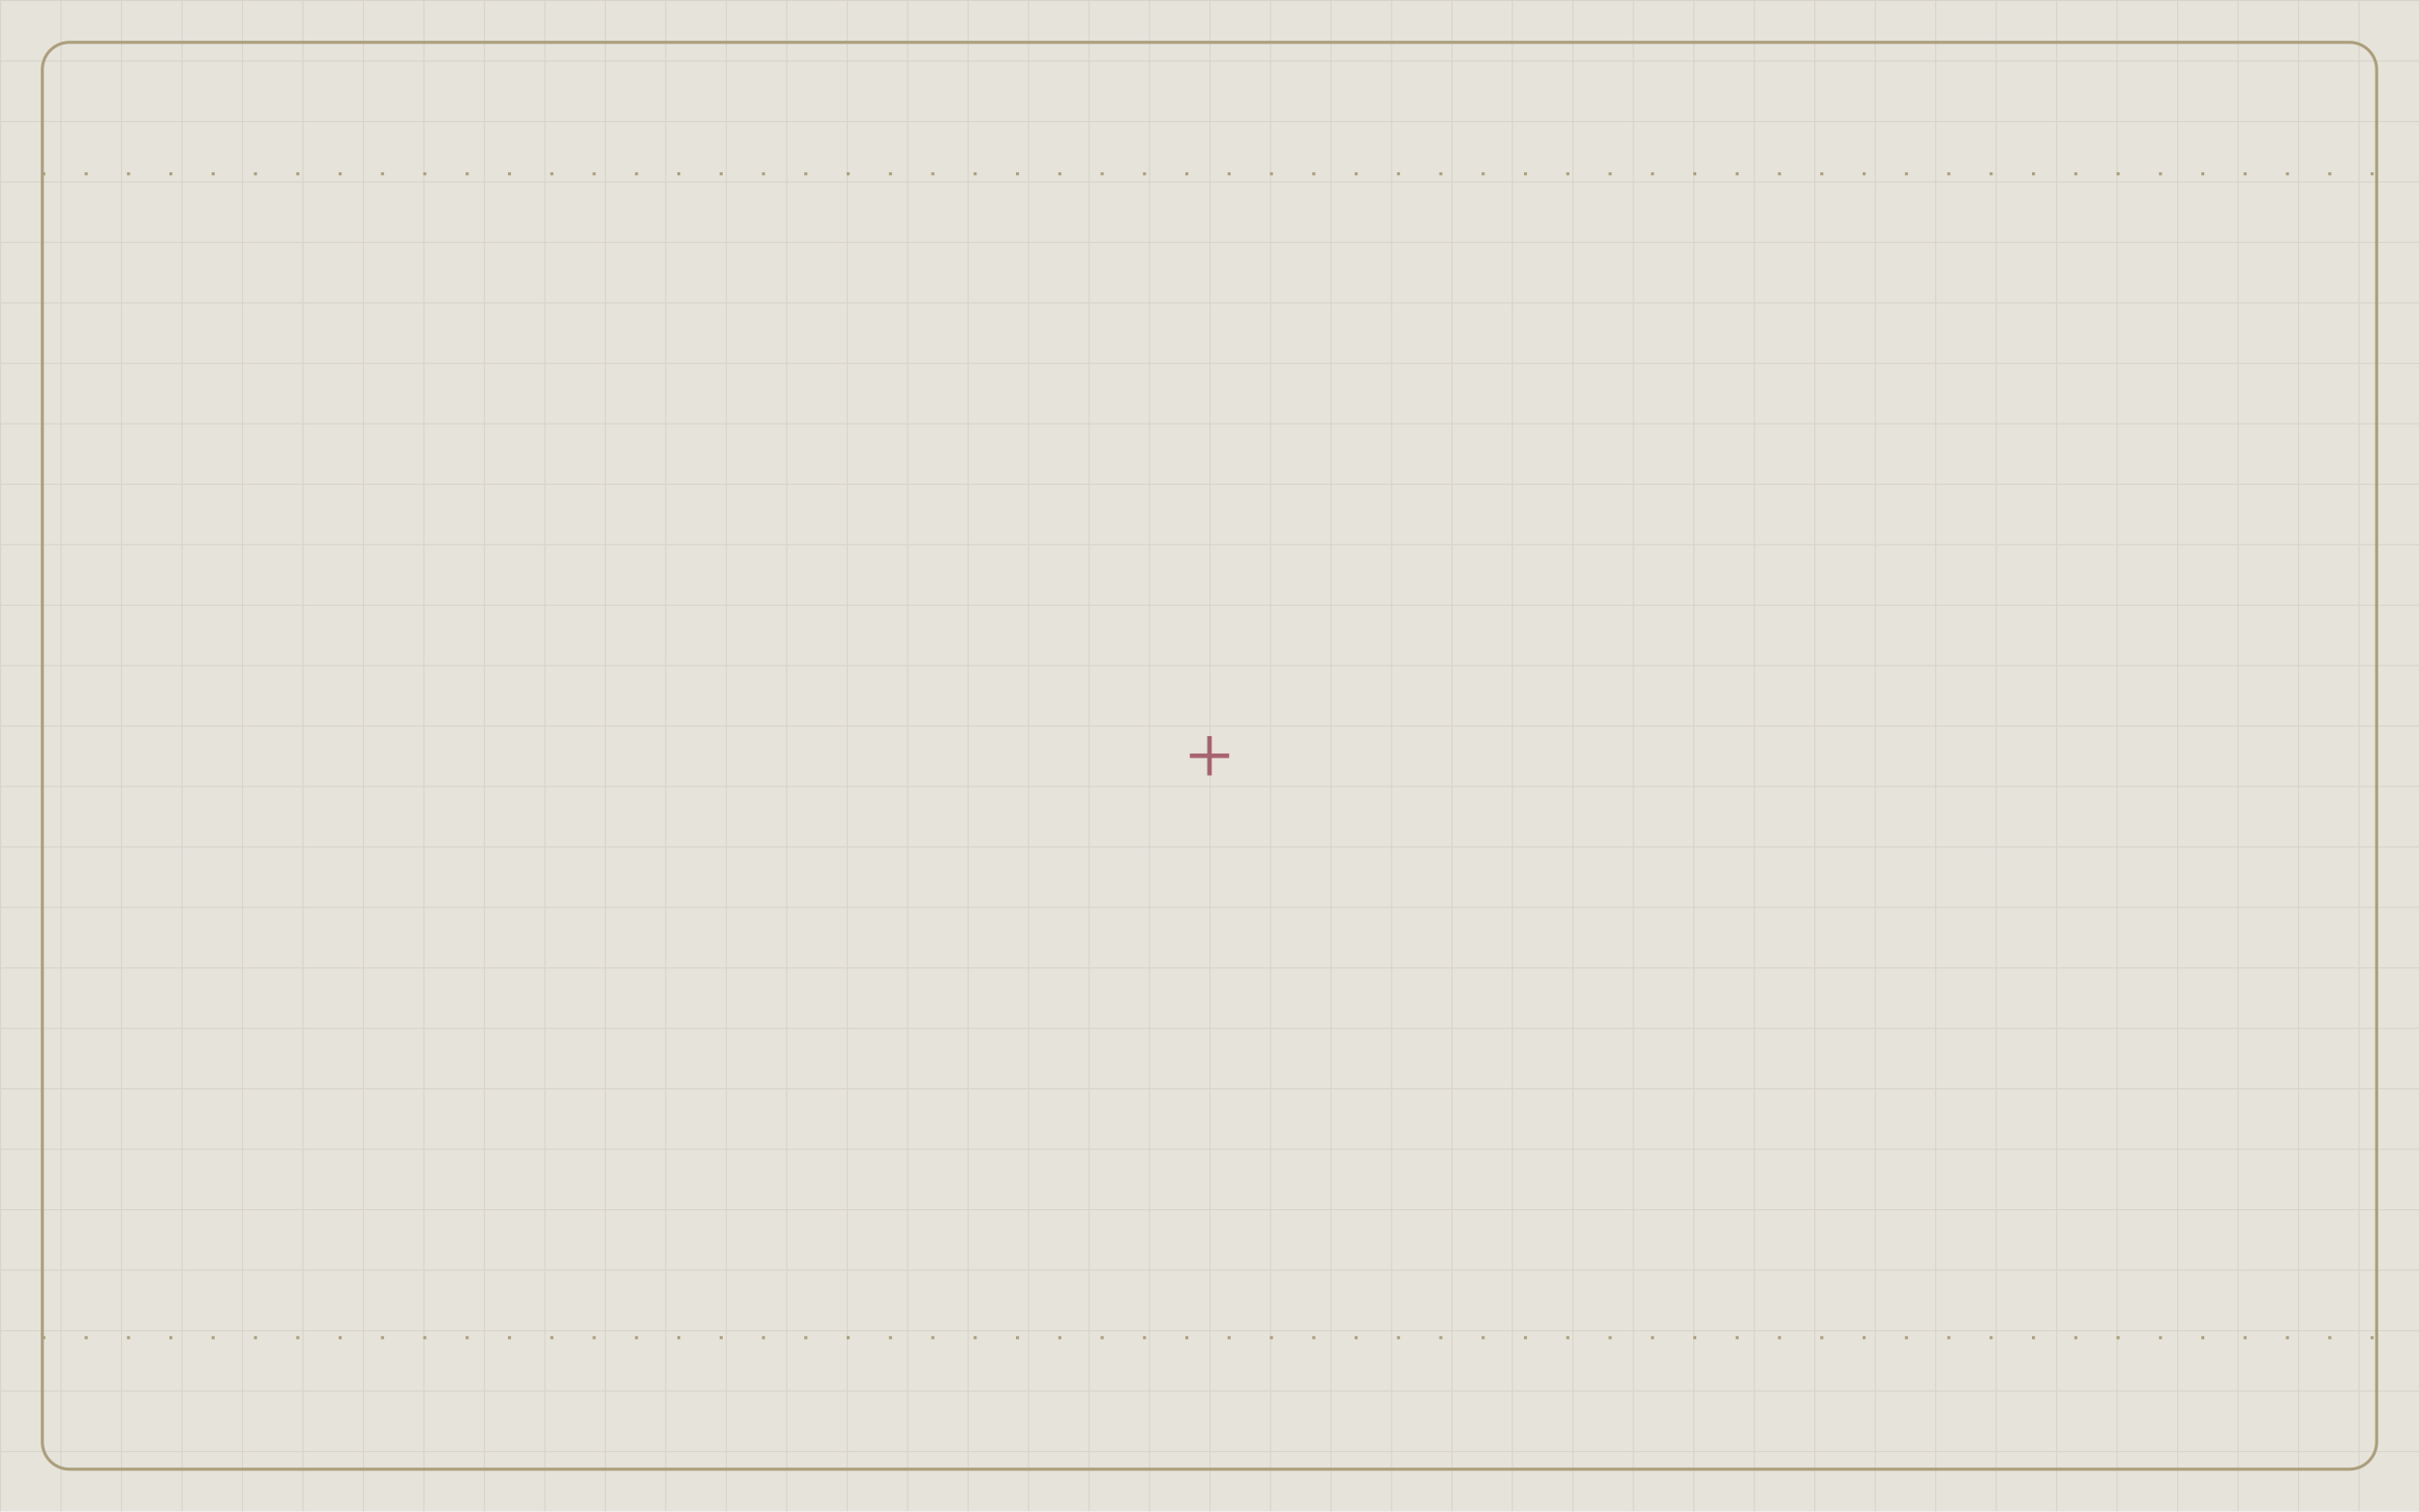
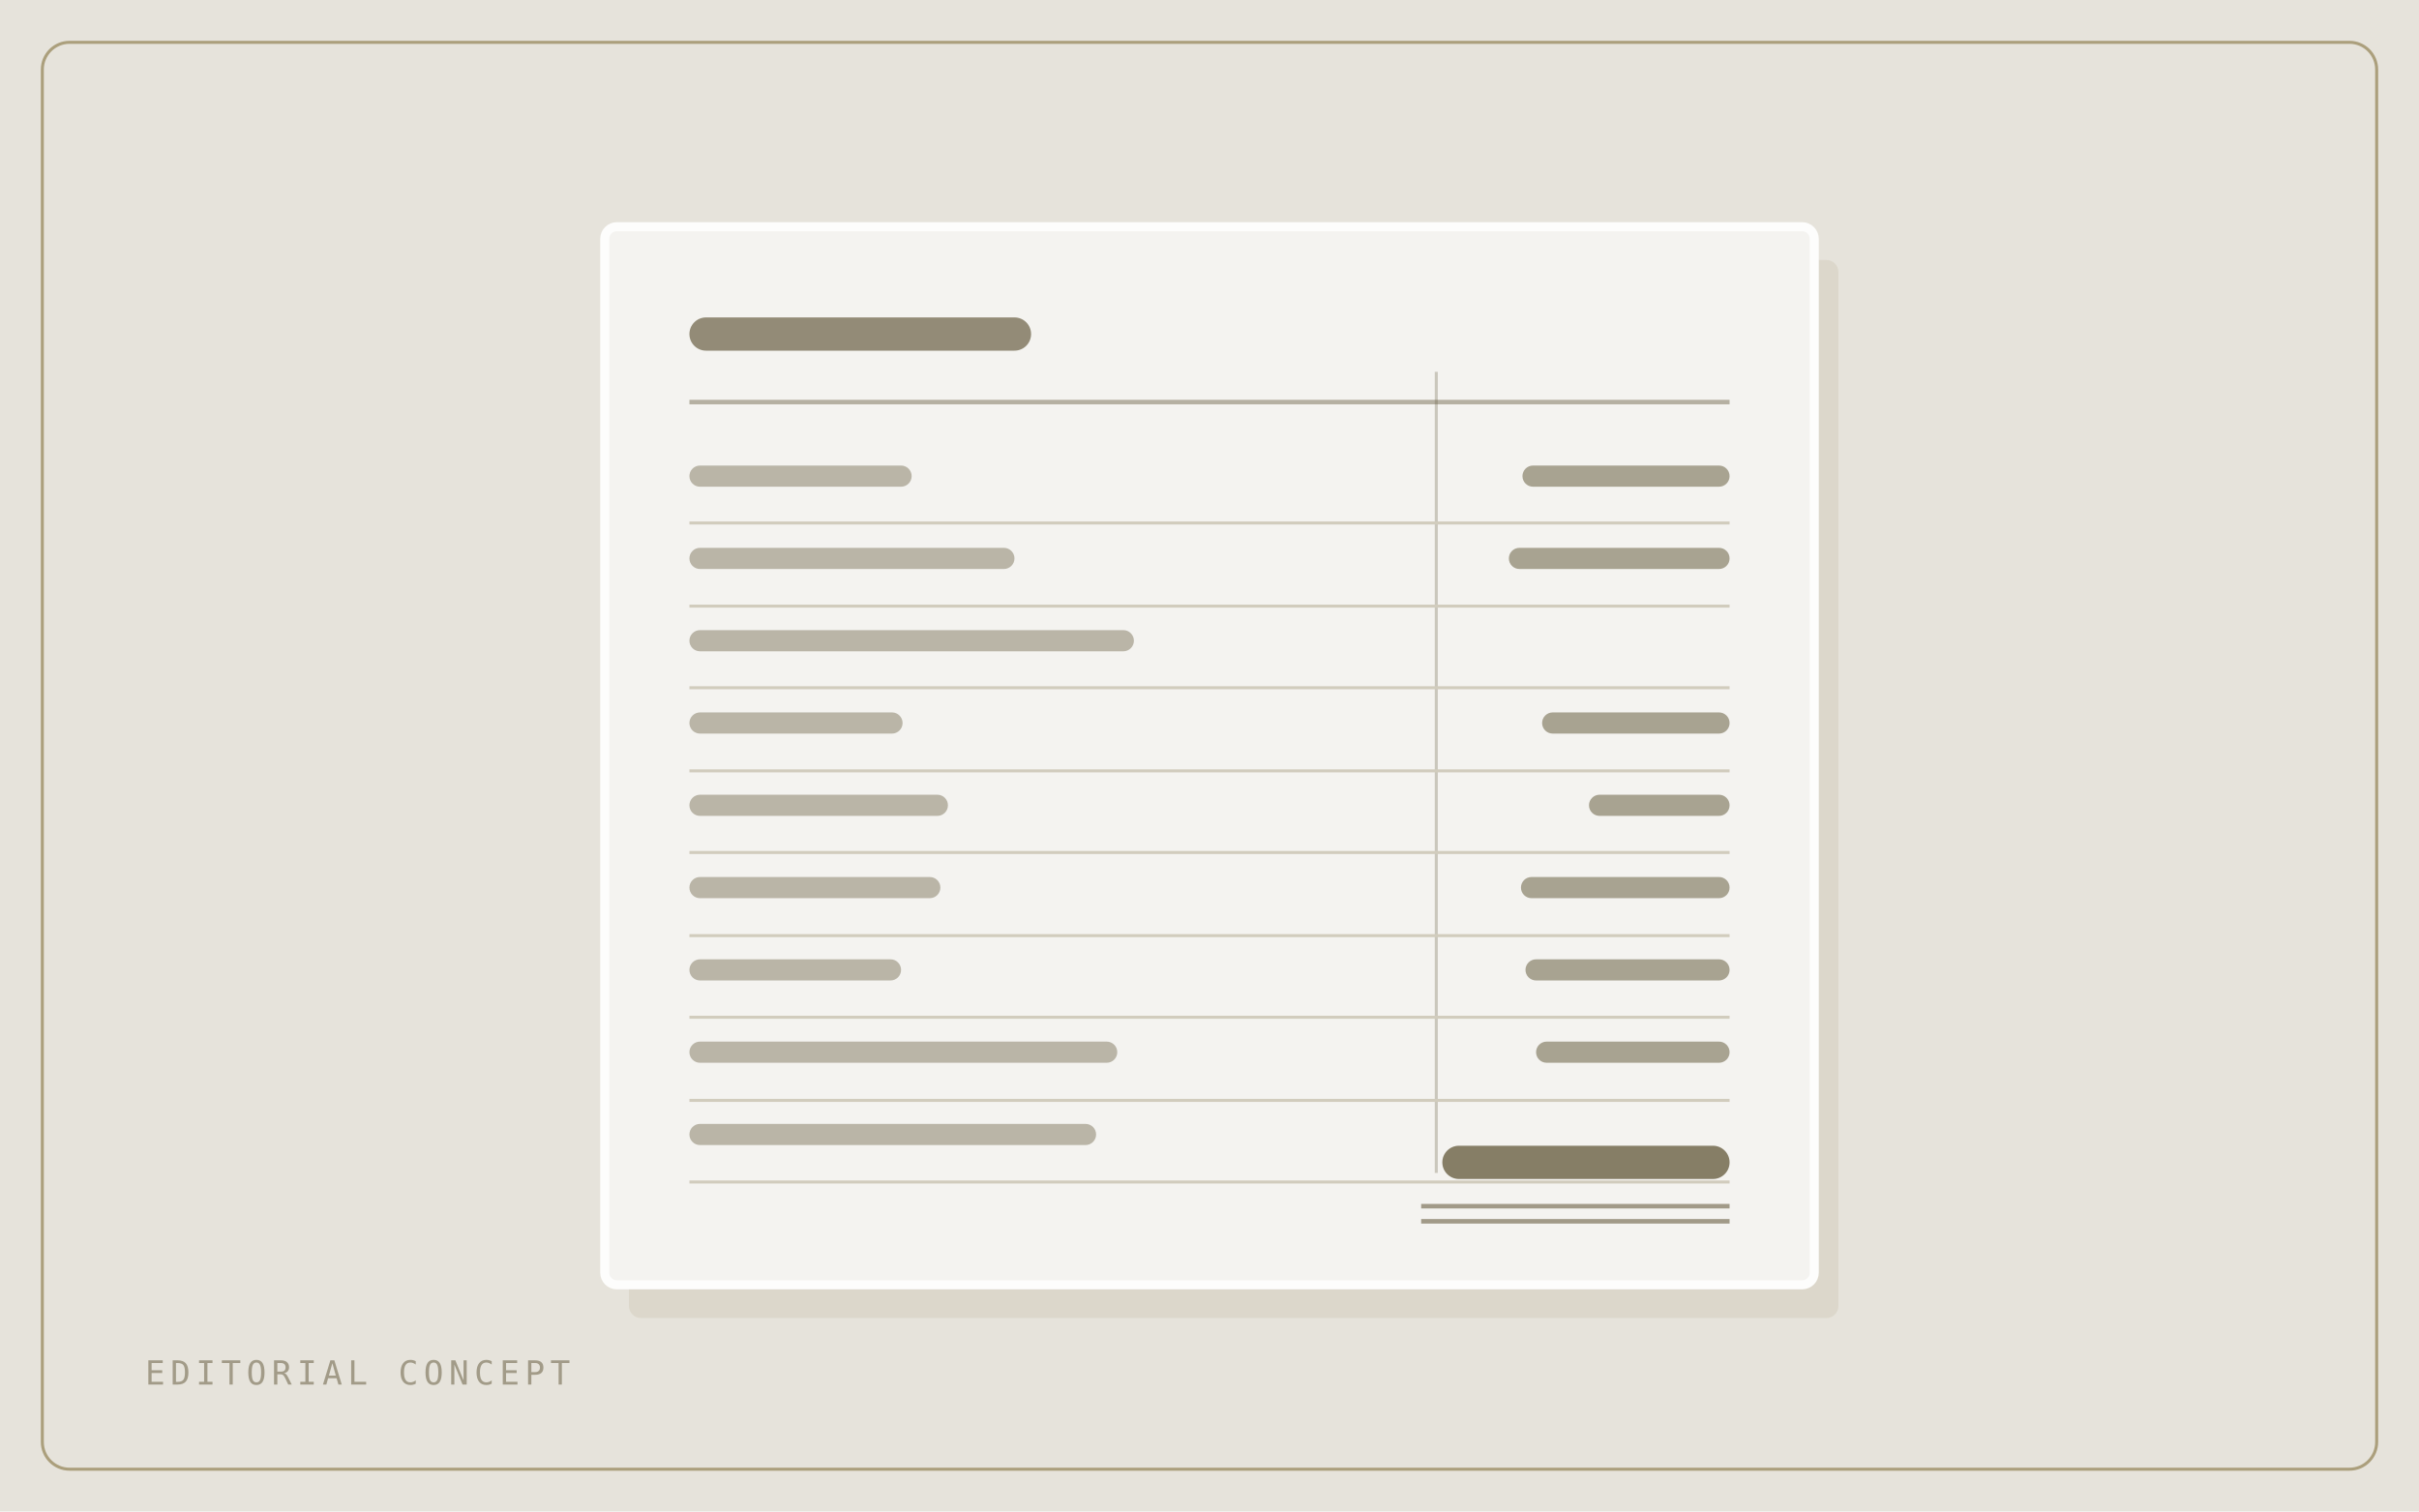
- <svg xmlns="http://www.w3.org/2000/svg" width="1600" height="1000" viewBox="0 0 1600 1000" role="presentation">
-   <defs>
-     <pattern id="ledger" width="40" height="40" patternUnits="userSpaceOnUse">
-       <path d="M40 0H0v40" fill="none" stroke="hsl(44 18% 34%)" stroke-opacity="0.11" stroke-width="1.5" />
-     </pattern>
-   </defs>
+ <svg xmlns="http://www.w3.org/2000/svg" width="1600" height="1000" viewBox="0 0 1600 1000" role="img" data-cover-art="ledger-page">
  <rect width="1600" height="1000" fill="hsl(44 18% 88%)" />
-   <rect width="1600" height="1000" fill="url(#ledger)" />
+   <rect x="416" y="172" width="800" height="700" rx="8" fill="hsl(44 20% 55%)" fill-opacity="0.16" />
+   <rect x="400" y="150" width="800" height="700" rx="8" fill="hsl(44 14% 95%)" stroke="hsl(44 12% 99%)" stroke-width="6" />
+   <rect x="456" y="210" width="226" height="22" rx="11.0" fill="hsl(44 22% 34%)" fill-opacity="0.7" />
+   <path d="M456 266h688" stroke="hsl(44 22% 34%)" stroke-opacity="0.45" stroke-width="3" />
+   <path d="M950 246v530" stroke="hsl(44 22% 34%)" stroke-opacity="0.3" stroke-width="2" />
+   <path d="M456 346h688" stroke="hsl(44 18% 78%)" stroke-width="2" />
+   <rect x="456" y="308" width="147" height="14" rx="7.0" fill="hsl(44 22% 34%)" fill-opacity="0.42" />
+   <rect x="1007" y="308" width="137" height="14" rx="7.0" fill="hsl(44 22% 34%)" fill-opacity="0.55" />
+   <path d="M456 401h688" stroke="hsl(44 18% 78%)" stroke-width="2" />
+   <rect x="456" y="362.444" width="215" height="14" rx="7.0" fill="hsl(44 22% 34%)" fill-opacity="0.42" />
+   <rect x="998" y="362.444" width="146" height="14" rx="7.0" fill="hsl(44 22% 34%)" fill-opacity="0.55" />
+   <path d="M456 455h688" stroke="hsl(44 18% 78%)" stroke-width="2" />
+   <rect x="456" y="416.889" width="294" height="14" rx="7.0" fill="hsl(44 22% 34%)" fill-opacity="0.42" />
+   <path d="M456 510h688" stroke="hsl(44 18% 78%)" stroke-width="2" />
+   <rect x="456" y="471.333" width="141" height="14" rx="7.0" fill="hsl(44 22% 34%)" fill-opacity="0.42" />
+   <rect x="1020" y="471.333" width="124" height="14" rx="7.0" fill="hsl(44 22% 34%)" fill-opacity="0.55" />
+   <path d="M456 564h688" stroke="hsl(44 18% 78%)" stroke-width="2" />
+   <rect x="456" y="525.778" width="171" height="14" rx="7.0" fill="hsl(44 22% 34%)" fill-opacity="0.42" />
+   <rect x="1051" y="525.778" width="93" height="14" rx="7.0" fill="hsl(44 22% 34%)" fill-opacity="0.55" />
+   <path d="M456 619h688" stroke="hsl(44 18% 78%)" stroke-width="2" />
+   <rect x="456" y="580.222" width="166" height="14" rx="7.0" fill="hsl(44 22% 34%)" fill-opacity="0.42" />
+   <rect x="1006" y="580.222" width="138" height="14" rx="7.0" fill="hsl(44 22% 34%)" fill-opacity="0.55" />
+   <path d="M456 673h688" stroke="hsl(44 18% 78%)" stroke-width="2" />
+   <rect x="456" y="634.667" width="140" height="14" rx="7.0" fill="hsl(44 22% 34%)" fill-opacity="0.42" />
+   <rect x="1009" y="634.667" width="135" height="14" rx="7.0" fill="hsl(44 22% 34%)" fill-opacity="0.55" />
+   <path d="M456 728h688" stroke="hsl(44 18% 78%)" stroke-width="2" />
+   <rect x="456" y="689.111" width="283" height="14" rx="7.0" fill="hsl(44 22% 34%)" fill-opacity="0.42" />
+   <rect x="1016" y="689.111" width="128" height="14" rx="7.0" fill="hsl(44 22% 34%)" fill-opacity="0.55" />
+   <path d="M456 782h688" stroke="hsl(44 18% 78%)" stroke-width="2" />
+   <rect x="456" y="743.556" width="269" height="14" rx="7.0" fill="hsl(44 22% 34%)" fill-opacity="0.42" />
+   <rect x="954" y="758" width="190" height="22" rx="11.0" fill="hsl(44 22% 34%)" fill-opacity="0.8" />
+   <path d="M940 798h204M940 808h204" stroke="hsl(44 22% 34%)" stroke-opacity="0.6" stroke-width="3" />
  <rect x="28" y="28" width="1544" height="944" fill="none" stroke="hsl(44 22% 58%)" stroke-width="2" rx="18" />
-   <line x1="28" y1="115" x2="1572" y2="115" stroke="hsl(44 22% 58%)" stroke-width="2" stroke-dasharray="2 26" />
-   <line x1="28" y1="885" x2="1572" y2="885" stroke="hsl(44 22% 58%)" stroke-width="2" stroke-dasharray="2 26" />
-   <path d="M787 500h26M800 487v26" stroke="#8e2f45" stroke-opacity="0.7" stroke-width="3" />
+   <text x="96" y="916" fill="hsl(44 22% 34%)" fill-opacity="0.55" font-family="ui-monospace, SFMono-Regular, Menlo, monospace" font-size="22" letter-spacing="3.5">EDITORIAL CONCEPT</text>
</svg>
